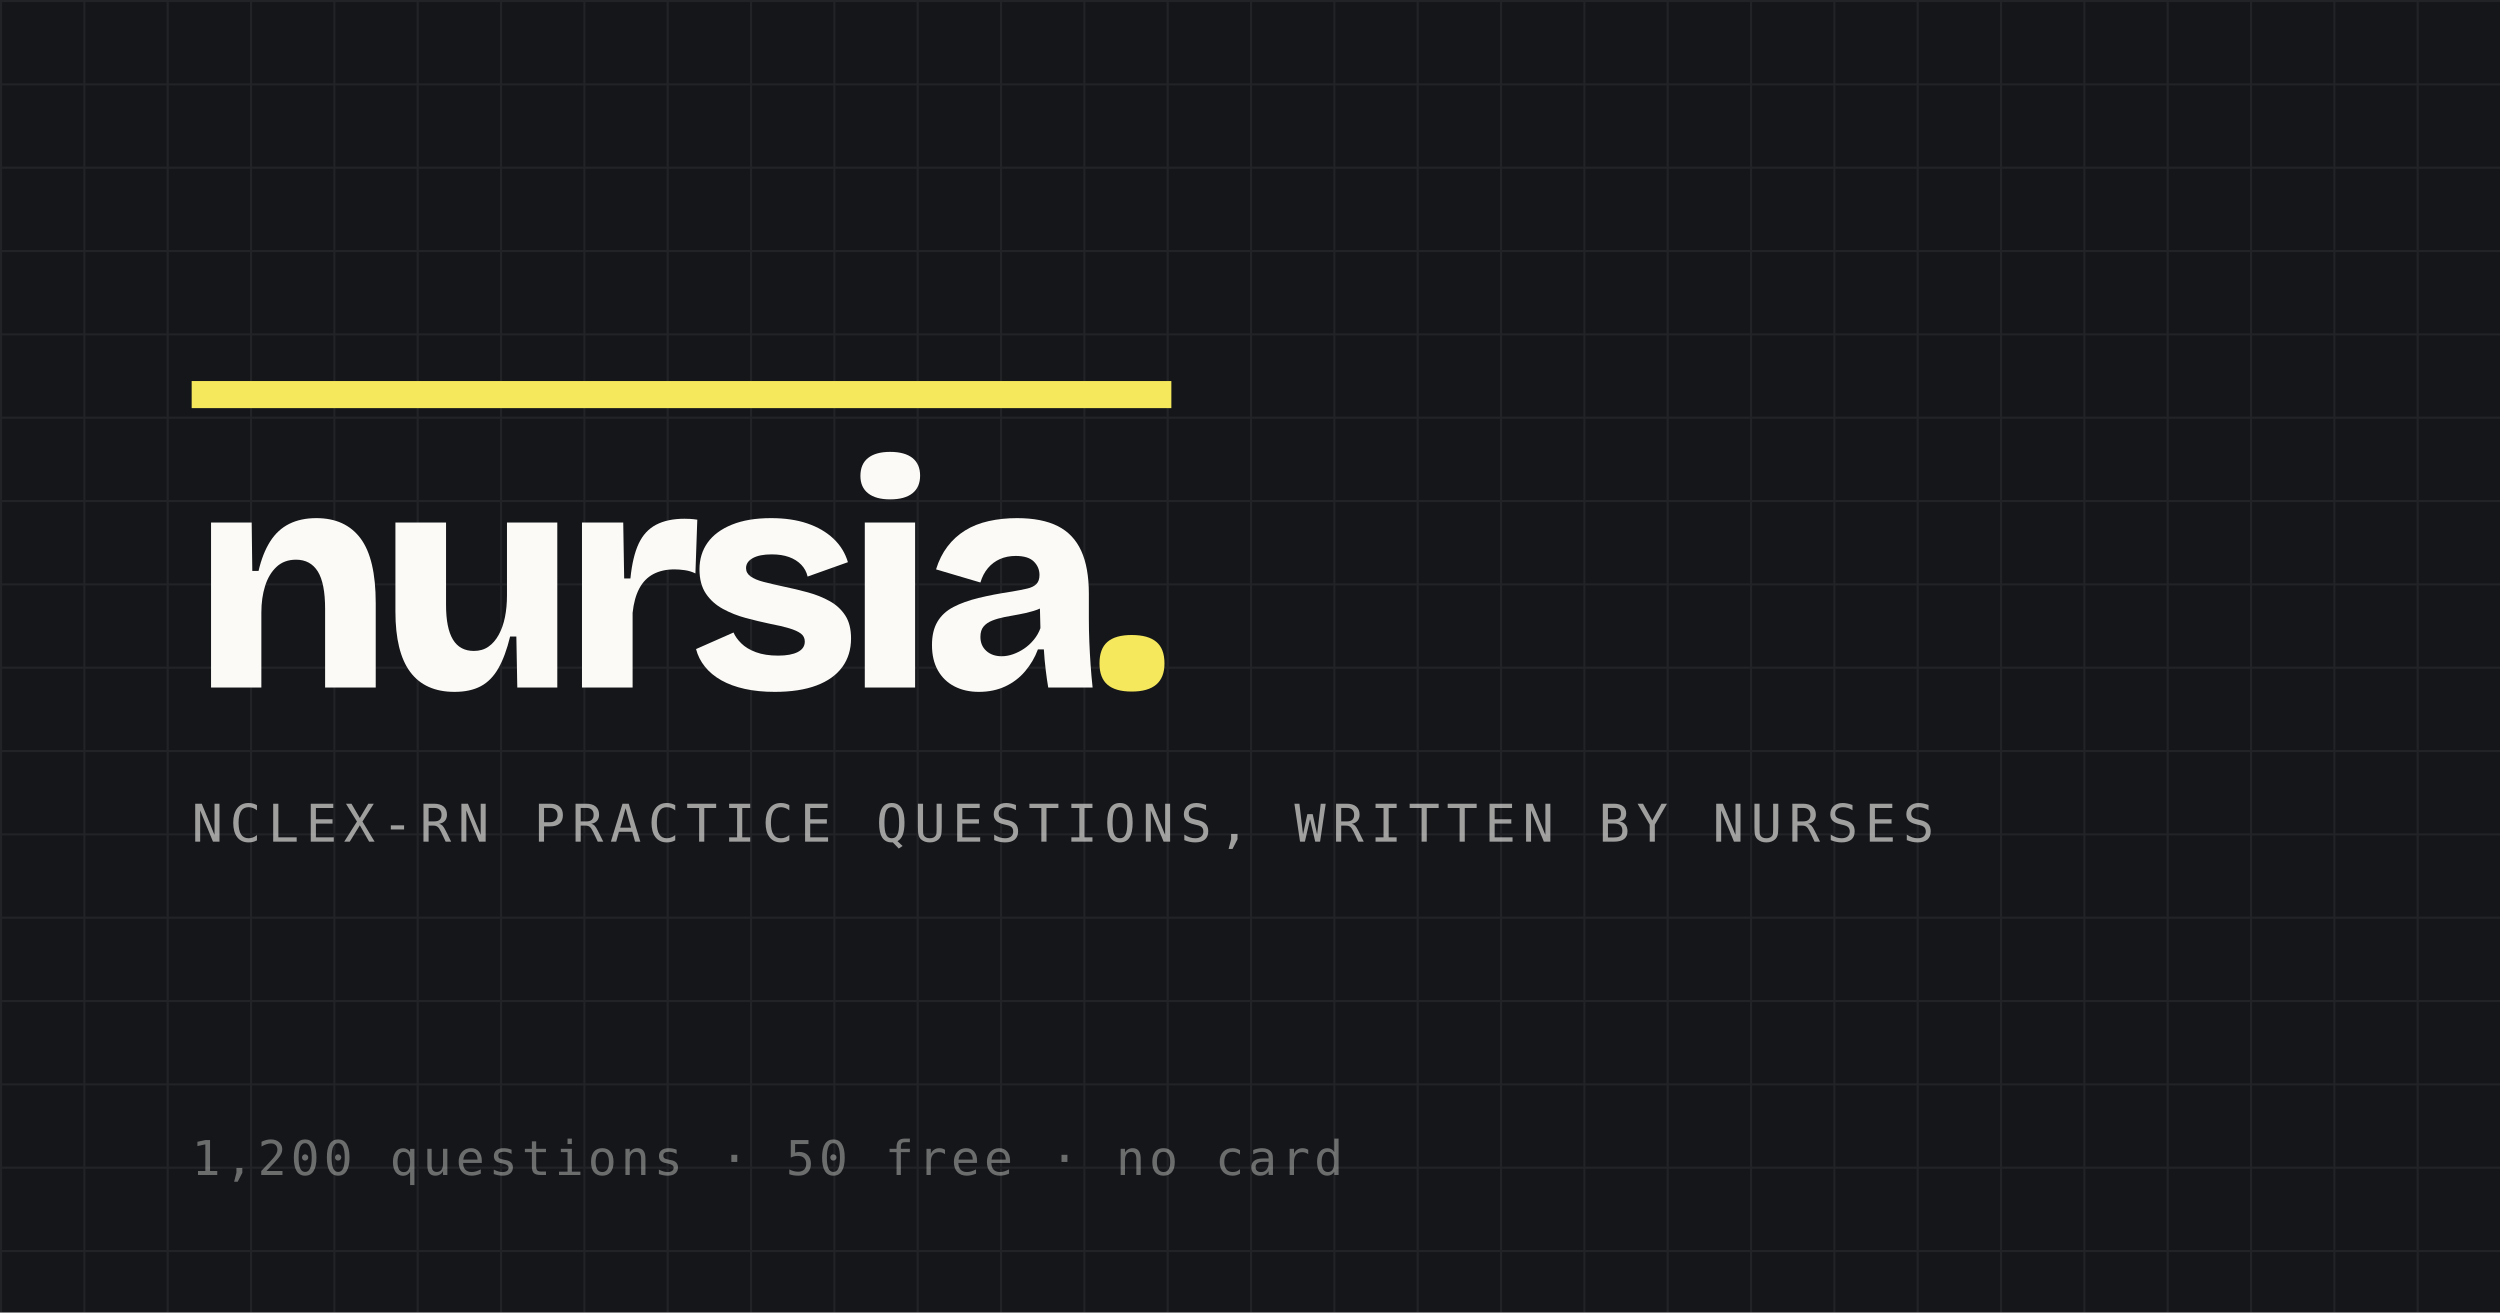
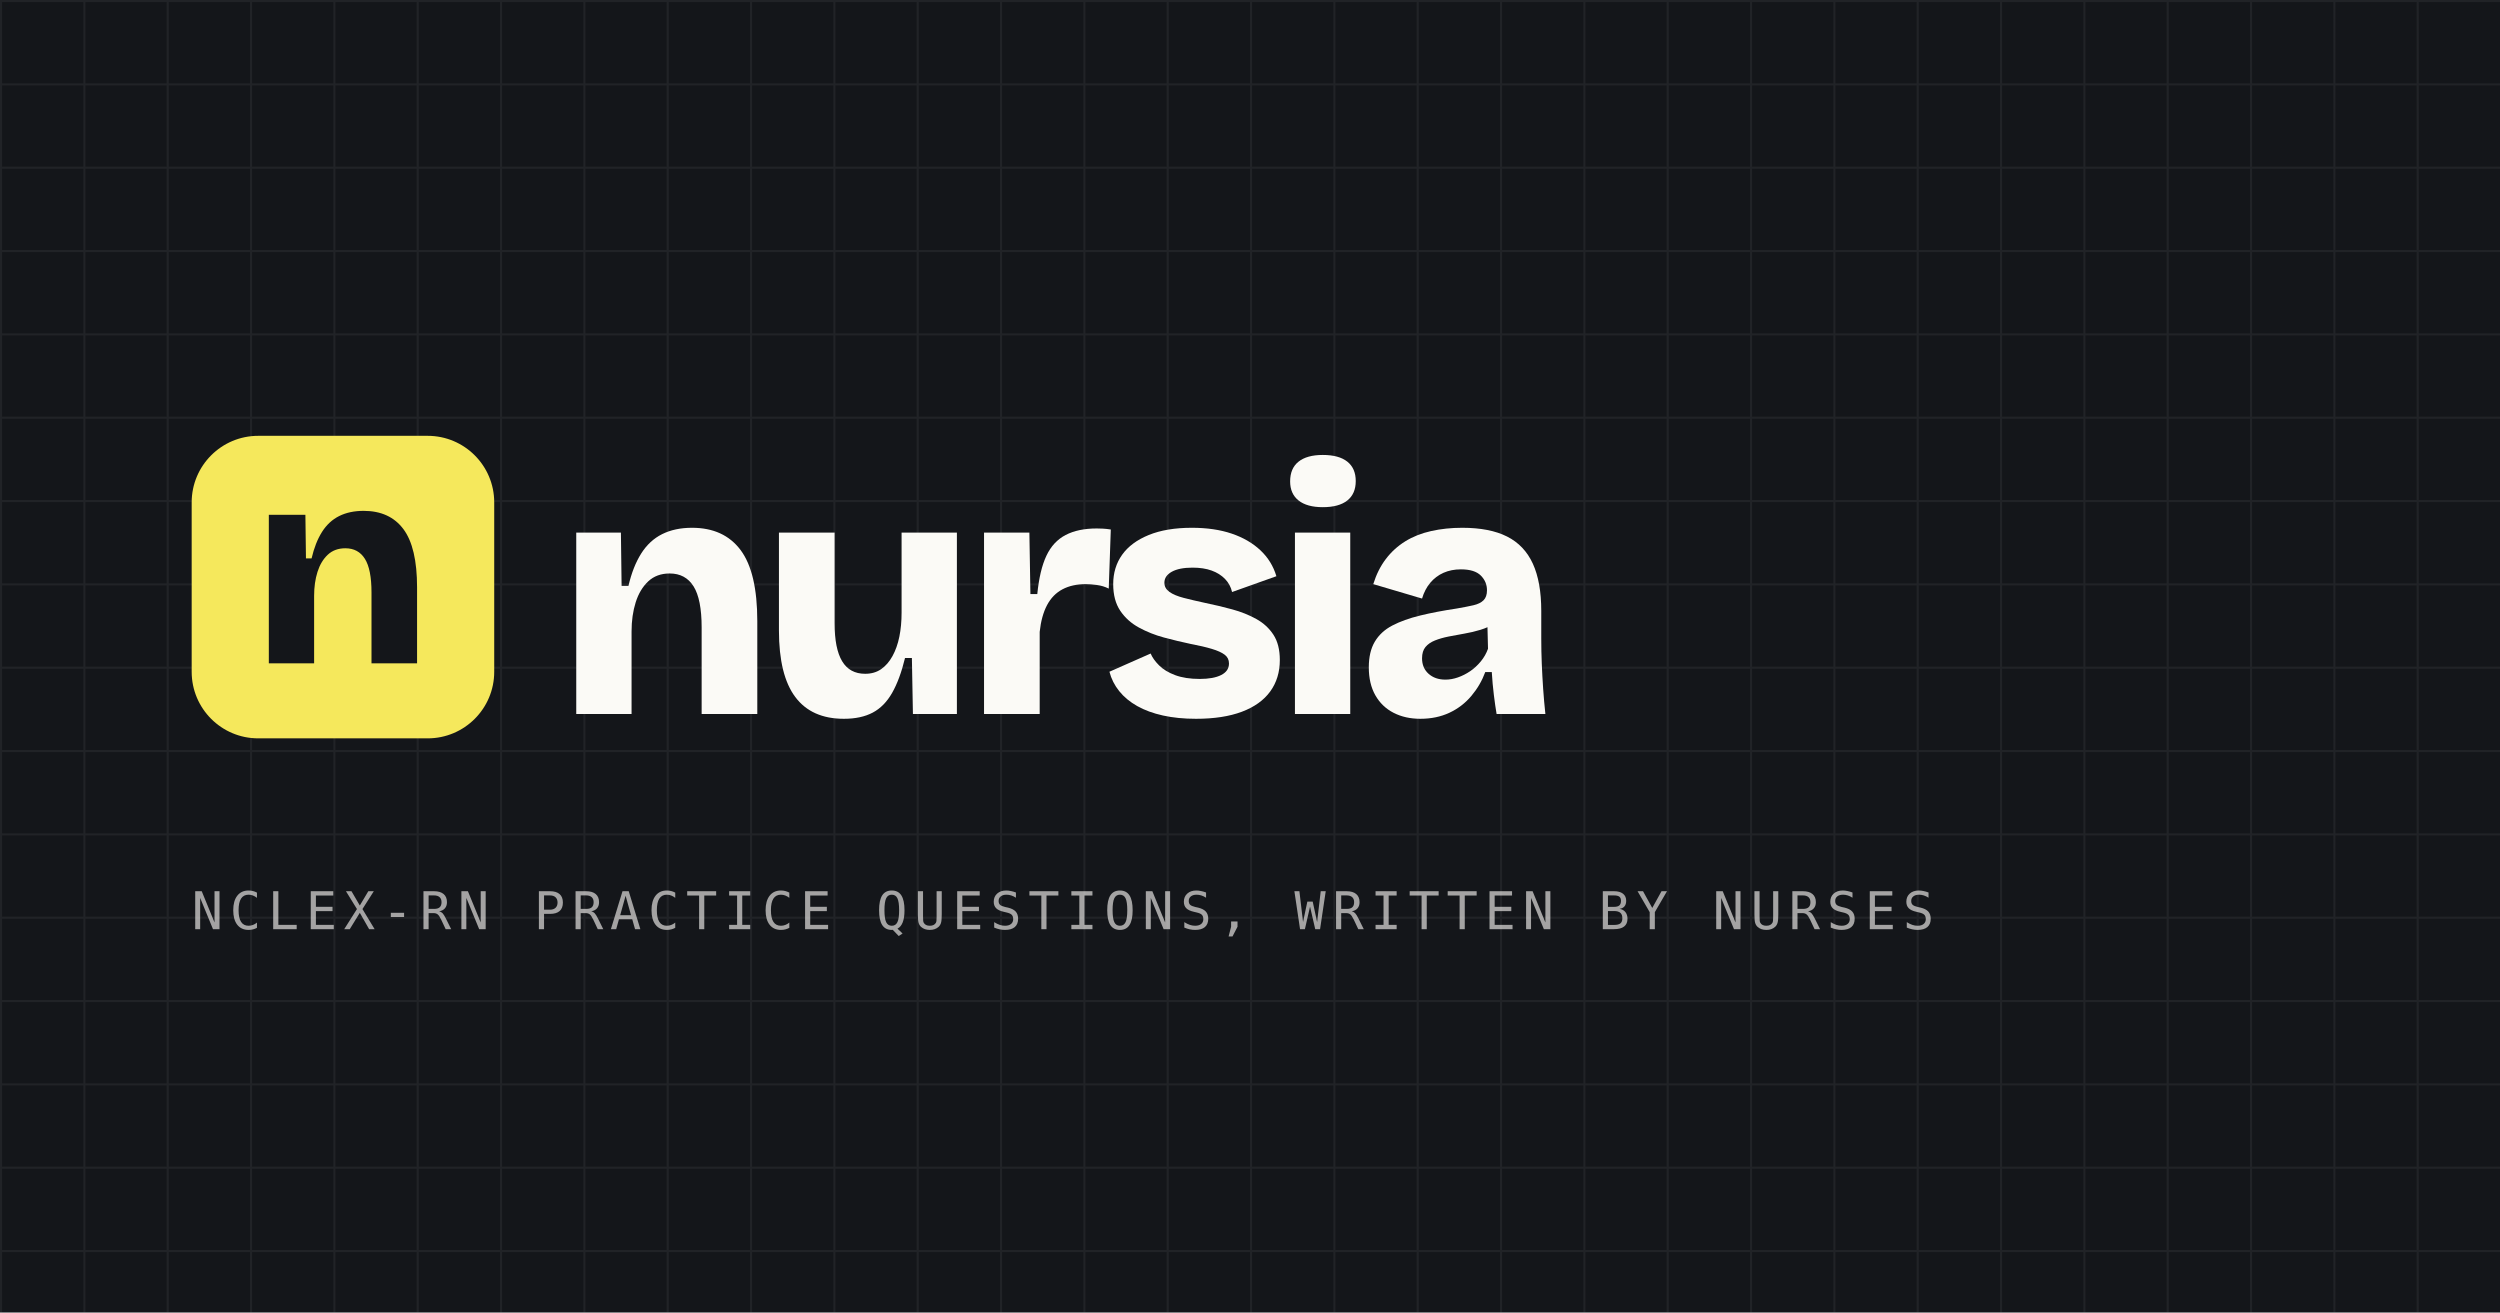
<svg xmlns="http://www.w3.org/2000/svg" viewBox="0 0 1200 630" width="1200" height="630">
  <rect width="1200" height="630" fill="#14161A" />
-   <g opacity="0.055">
-     <rect x="0" y="0" width="1" height="630" fill="#fff" />
-     <rect x="40" y="0" width="1" height="630" fill="#fff" />
-     <rect x="80" y="0" width="1" height="630" fill="#fff" />
-     <rect x="120" y="0" width="1" height="630" fill="#fff" />
-     <rect x="160" y="0" width="1" height="630" fill="#fff" />
-     <rect x="200" y="0" width="1" height="630" fill="#fff" />
-     <rect x="240" y="0" width="1" height="630" fill="#fff" />
-     <rect x="280" y="0" width="1" height="630" fill="#fff" />
-     <rect x="320" y="0" width="1" height="630" fill="#fff" />
-     <rect x="360" y="0" width="1" height="630" fill="#fff" />
-     <rect x="400" y="0" width="1" height="630" fill="#fff" />
-     <rect x="440" y="0" width="1" height="630" fill="#fff" />
-     <rect x="480" y="0" width="1" height="630" fill="#fff" />
-     <rect x="520" y="0" width="1" height="630" fill="#fff" />
-     <rect x="560" y="0" width="1" height="630" fill="#fff" />
-     <rect x="600" y="0" width="1" height="630" fill="#fff" />
-     <rect x="640" y="0" width="1" height="630" fill="#fff" />
-     <rect x="680" y="0" width="1" height="630" fill="#fff" />
-     <rect x="720" y="0" width="1" height="630" fill="#fff" />
-     <rect x="760" y="0" width="1" height="630" fill="#fff" />
-     <rect x="800" y="0" width="1" height="630" fill="#fff" />
-     <rect x="840" y="0" width="1" height="630" fill="#fff" />
-     <rect x="880" y="0" width="1" height="630" fill="#fff" />
-     <rect x="920" y="0" width="1" height="630" fill="#fff" />
-     <rect x="960" y="0" width="1" height="630" fill="#fff" />
-     <rect x="1000" y="0" width="1" height="630" fill="#fff" />
-     <rect x="1040" y="0" width="1" height="630" fill="#fff" />
-     <rect x="1080" y="0" width="1" height="630" fill="#fff" />
-     <rect x="1120" y="0" width="1" height="630" fill="#fff" />
-     <rect x="1160" y="0" width="1" height="630" fill="#fff" />
-     <rect x="0" y="0" width="1200" height="1" fill="#fff" />
-     <rect x="0" y="40" width="1200" height="1" fill="#fff" />
-     <rect x="0" y="80" width="1200" height="1" fill="#fff" />
-     <rect x="0" y="120" width="1200" height="1" fill="#fff" />
-     <rect x="0" y="160" width="1200" height="1" fill="#fff" />
-     <rect x="0" y="200" width="1200" height="1" fill="#fff" />
-     <rect x="0" y="240" width="1200" height="1" fill="#fff" />
-     <rect x="0" y="280" width="1200" height="1" fill="#fff" />
-     <rect x="0" y="320" width="1200" height="1" fill="#fff" />
-     <rect x="0" y="360" width="1200" height="1" fill="#fff" />
-     <rect x="0" y="400" width="1200" height="1" fill="#fff" />
-     <rect x="0" y="440" width="1200" height="1" fill="#fff" />
-     <rect x="0" y="480" width="1200" height="1" fill="#fff" />
-     <rect x="0" y="520" width="1200" height="1" fill="#fff" />
-     <rect x="0" y="560" width="1200" height="1" fill="#fff" />
-     <rect x="0" y="600" width="1200" height="1" fill="#fff" />
+   <g fill="#FFFFFF" opacity="0.055">
+     <rect x="0" y="0" width="1" height="630" />
+     <rect x="40" y="0" width="1" height="630" />
+     <rect x="80" y="0" width="1" height="630" />
+     <rect x="120" y="0" width="1" height="630" />
+     <rect x="160" y="0" width="1" height="630" />
+     <rect x="200" y="0" width="1" height="630" />
+     <rect x="240" y="0" width="1" height="630" />
+     <rect x="280" y="0" width="1" height="630" />
+     <rect x="320" y="0" width="1" height="630" />
+     <rect x="360" y="0" width="1" height="630" />
+     <rect x="400" y="0" width="1" height="630" />
+     <rect x="440" y="0" width="1" height="630" />
+     <rect x="480" y="0" width="1" height="630" />
+     <rect x="520" y="0" width="1" height="630" />
+     <rect x="560" y="0" width="1" height="630" />
+     <rect x="600" y="0" width="1" height="630" />
+     <rect x="640" y="0" width="1" height="630" />
+     <rect x="680" y="0" width="1" height="630" />
+     <rect x="720" y="0" width="1" height="630" />
+     <rect x="760" y="0" width="1" height="630" />
+     <rect x="800" y="0" width="1" height="630" />
+     <rect x="840" y="0" width="1" height="630" />
+     <rect x="880" y="0" width="1" height="630" />
+     <rect x="920" y="0" width="1" height="630" />
+     <rect x="960" y="0" width="1" height="630" />
+     <rect x="1000" y="0" width="1" height="630" />
+     <rect x="1040" y="0" width="1" height="630" />
+     <rect x="1080" y="0" width="1" height="630" />
+     <rect x="1120" y="0" width="1" height="630" />
+     <rect x="1160" y="0" width="1" height="630" />
+     <rect x="0" y="0" width="1200" height="1" />
+     <rect x="0" y="40" width="1200" height="1" />
+     <rect x="0" y="80" width="1200" height="1" />
+     <rect x="0" y="120" width="1200" height="1" />
+     <rect x="0" y="160" width="1200" height="1" />
+     <rect x="0" y="200" width="1200" height="1" />
+     <rect x="0" y="240" width="1200" height="1" />
+     <rect x="0" y="280" width="1200" height="1" />
+     <rect x="0" y="320" width="1200" height="1" />
+     <rect x="0" y="360" width="1200" height="1" />
+     <rect x="0" y="400" width="1200" height="1" />
+     <rect x="0" y="440" width="1200" height="1" />
+     <rect x="0" y="480" width="1200" height="1" />
+     <rect x="0" y="520" width="1200" height="1" />
+     <rect x="0" y="560" width="1200" height="1" />
+     <rect x="0" y="600" width="1200" height="1" />
  </g>
-   <rect x="92" y="182.9" width="470.25" height="13" fill="#F5E85C" />
-   <g transform="translate(92 330)">
-     <path d="M33.45 0L9.3 0L9.3 -47.7L9.3 -79.2L28.8 -79.2L29.1 -55.95L32.1 -55.95Q34.05 -64.35 37.65 -70.05Q41.25 -75.75 46.8 -78.525Q52.35 -81.3 59.85 -81.3L59.85 -81.3Q73.8 -81.3 81.075 -71.55Q88.35 -61.8 88.35 -40.5L88.35 -40.5L88.35 0L64.05 0L64.05 -37.8Q64.05 -50.1 60.525 -55.725Q57 -61.35 50.1 -61.35L50.1 -61.35Q44.4 -61.35 40.725 -57.9Q37.05 -54.45 35.25 -48.75Q33.45 -43.05 33.45 -36L33.45 -36L33.45 0" fill="#FBFAF6" />
-     <path d="M126.15 2.1L126.15 2.1Q112.05 2.1 104.925 -7.425Q97.8 -16.95 97.8 -36.45L97.8 -36.45L97.8 -79.2L122.1 -79.2L122.1 -39.6Q122.1 -28.5 125.4 -23.025Q128.7 -17.55 135.45 -17.55L135.45 -17.55Q139.5 -17.55 142.425 -19.575Q145.35 -21.6 147.375 -25.275Q149.4 -28.95 150.375 -33.75Q151.35 -38.55 151.35 -44.25L151.35 -44.25L151.35 -79.2L175.5 -79.2L175.5 -32.1L175.5 0L156.3 0L155.85 -24.45L152.85 -24.45Q150.6 -15.15 147.225 -9.225Q143.85 -3.3 138.75 -0.6Q133.65 2.1 126.15 2.1" fill="#FBFAF6" />
-     <path d="M211.65 0L187.35 0L187.35 -36.75L187.35 -79.2L207.15 -79.2L207.6 -52.35L210.6 -52.35Q211.65 -62.85 214.575 -69.075Q217.5 -75.3 222.975 -78.15Q228.45 -81 236.55 -81L236.55 -81Q237.75 -81 239.25 -80.925Q240.75 -80.85 242.7 -80.55L242.7 -80.55L241.8 -54.75Q239.4 -55.95 236.625 -56.325Q233.85 -56.7 231.75 -56.7L231.75 -56.7Q225.9 -56.7 221.625 -54.45Q217.35 -52.2 214.875 -47.55Q212.4 -42.9 211.65 -35.85L211.65 -35.85L211.65 0" fill="#FBFAF6" />
-     <path d="M279.9 2.1L279.9 2.1Q271.95 2.1 265.5 0.675Q259.05 -0.75 254.25 -3.45Q249.45 -6.15 246.375 -9.975Q243.3 -13.8 242.1 -18.45L242.1 -18.45L260.1 -26.4Q261.15 -23.85 263.775 -21.225Q266.4 -18.6 270.825 -16.95Q275.25 -15.3 281.55 -15.3L281.55 -15.3Q287.55 -15.3 290.925 -17.025Q294.3 -18.75 294.3 -22.05L294.3 -22.05Q294.3 -24.45 292.425 -25.875Q290.55 -27.3 286.8 -28.425Q283.05 -29.55 277.5 -30.6L277.5 -30.6Q271.8 -31.8 265.95 -33.375Q260.1 -34.95 255 -37.725Q249.9 -40.5 246.825 -45.075Q243.75 -49.65 243.75 -56.7L243.75 -56.7Q243.75 -64.05 247.65 -69.525Q251.55 -75 259.275 -78.15Q267 -81.3 278.1 -81.3L278.1 -81.3Q288 -81.3 295.5 -78.75Q303 -76.2 308.025 -71.475Q313.05 -66.75 315 -60.15L315 -60.15L295.65 -53.25Q294.9 -56.55 292.575 -58.95Q290.25 -61.35 286.725 -62.625Q283.2 -63.9 278.4 -63.9L278.4 -63.9Q272.55 -63.9 269.325 -62.1Q266.1 -60.3 266.1 -57.3L266.1 -57.3Q266.1 -54.9 268.275 -53.325Q270.45 -51.75 274.5 -50.7Q278.55 -49.65 284.1 -48.45L284.1 -48.45Q289.95 -47.25 295.725 -45.675Q301.5 -44.1 306.225 -41.475Q310.95 -38.85 313.725 -34.575Q316.5 -30.3 316.5 -23.55L316.5 -23.55Q316.5 -15.6 312.3 -9.825Q308.1 -4.05 299.925 -0.975Q291.75 2.1 279.9 2.1" fill="#FBFAF6" />
-     <path d="M347.25 0L323.1 0L323.1 -79.2L347.25 -79.2L347.25 0M335.25 -90.3L335.25 -90.3Q328.35 -90.3 324.675 -93.225Q321 -96.15 321 -101.55L321 -101.55Q321 -107.25 324.675 -110.175Q328.35 -113.1 335.25 -113.1L335.25 -113.1Q342.3 -113.1 345.975 -110.175Q349.65 -107.25 349.65 -101.7L349.65 -101.7Q349.65 -96.15 345.975 -93.225Q342.3 -90.3 335.25 -90.3" fill="#FBFAF6" />
-     <path d="M377.85 2.1L377.85 2.1Q371.25 2.1 366.15 -0.525Q361.05 -3.15 358.2 -8.175Q355.35 -13.2 355.35 -20.4L355.35 -20.4Q355.35 -27.15 357.975 -31.575Q360.6 -36 365.625 -38.625Q370.65 -41.25 377.7 -42.975Q384.75 -44.7 393.75 -46.05L393.75 -46.05Q398.1 -46.8 401.025 -47.475Q403.95 -48.15 405.45 -49.65Q406.95 -51.15 406.95 -54L406.95 -54Q406.95 -57.75 404.25 -60.45Q401.55 -63.15 395.55 -63.15L395.55 -63.15Q391.35 -63.15 387.975 -61.65Q384.6 -60.15 382.2 -57.3Q379.8 -54.45 378.6 -50.4L378.6 -50.4L357.3 -56.7Q359.25 -63 362.775 -67.65Q366.3 -72.3 371.25 -75.375Q376.2 -78.45 382.575 -79.875Q388.95 -81.3 396.15 -81.3L396.15 -81.3Q408.15 -81.3 415.725 -77.475Q423.3 -73.65 426.975 -65.625Q430.65 -57.6 430.65 -45L430.65 -45L430.65 -32.85Q430.65 -27.45 430.875 -21.975Q431.1 -16.5 431.475 -11.025Q431.85 -5.55 432.45 0L432.45 0L411.15 0Q410.55 -3.45 409.95 -8.325Q409.35 -13.2 409.05 -18.3L409.05 -18.3L406.2 -18.3Q404.1 -12.6 400.125 -7.875Q396.15 -3.15 390.525 -0.525Q384.9 2.1 377.85 2.1M388.8 -15L388.8 -15Q391.5 -15 394.275 -15.975Q397.05 -16.95 399.6 -18.675Q402.15 -20.4 404.25 -22.95Q406.35 -25.5 407.4 -28.5L407.4 -28.5L407.1 -40.35L410.4 -39.6Q407.55 -37.8 404.1 -36.75Q400.65 -35.7 397.125 -35.1Q393.6 -34.5 390.225 -33.825Q386.85 -33.15 384.225 -32.1Q381.6 -31.05 380.1 -29.25Q378.6 -27.45 378.6 -24.3L378.6 -24.3Q378.6 -20.1 381.45 -17.55Q384.3 -15 388.8 -15" fill="#FBFAF6" />
-     <path d="M451.2 1.95L451.2 1.95Q443.4 1.95 439.575 -1.35Q435.75 -4.65 435.75 -11.55L435.75 -11.55Q435.75 -18.6 439.575 -21.9Q443.4 -25.2 451.2 -25.2L451.2 -25.2Q459.15 -25.2 463.05 -21.9Q466.95 -18.6 466.95 -11.55L466.95 -11.55Q466.95 1.95 451.2 1.95" fill="#F5E85C" />
+   <g transform="translate(65.616 196) scale(1.649)">
+     <g transform="translate(16.004 8.002) scale(0.172)">
+       <path d="M112.64 0H399.36A112.64 112.64 0 0 1 512 112.64V399.36A112.64 112.64 0 0 1 399.36 512H112.64A112.64 112.64 0 0 1 0 399.36V112.64A112.64 112.64 0 0 1 112.64 0Z" fill="#F5E85C" />
+       <g transform="translate(101.045 385.01)" fill="#14161A">
+         <path d="M106.16 0L29.515 0L29.515 -151.385L29.515 -251.356L91.402 -251.356L92.354 -177.568L101.875 -177.568Q108.064 -204.227 119.489 -222.317Q130.915 -240.407 148.529 -249.214Q166.143 -258.021 189.945 -258.021L189.945 -258.021Q234.218 -258.021 257.307 -227.077Q280.395 -196.134 280.395 -128.534L280.395 -128.534L280.395 0L203.275 0L203.275 -119.965Q203.275 -159.002 192.087 -176.854Q180.9 -194.706 159.002 -194.706L159.002 -194.706Q140.912 -194.706 129.248 -183.757Q117.585 -172.807 111.872 -154.717Q106.16 -136.627 106.16 -114.253L106.16 -114.253L106.16 0" />
+       </g>
+     </g>
+     <g transform="translate(121.747 88.97)" fill="#FBFAF6">
+       <path d="M22.3 0L6.2 0L6.2 -31.8L6.2 -52.8L19.2 -52.8L19.4 -37.3L21.4 -37.3Q22.7 -42.9 25.1 -46.7Q27.5 -50.5 31.2 -52.35Q34.9 -54.2 39.9 -54.2L39.9 -54.2Q49.2 -54.2 54.05 -47.7Q58.9 -41.2 58.9 -27L58.9 -27L58.9 0L42.7 0L42.7 -25.2Q42.7 -33.4 40.35 -37.15Q38 -40.9 33.4 -40.9L33.4 -40.9Q29.6 -40.9 27.15 -38.6Q24.7 -36.3 23.5 -32.5Q22.3 -28.7 22.3 -24L22.3 -24L22.3 0" />
+       <path d="M84.1 1.4L84.1 1.4Q74.7 1.4 69.95 -4.95Q65.2 -11.3 65.2 -24.3L65.2 -24.3L65.2 -52.8L81.4 -52.8L81.4 -26.4Q81.4 -19 83.6 -15.35Q85.8 -11.7 90.3 -11.7L90.3 -11.7Q93 -11.7 94.95 -13.05Q96.9 -14.4 98.25 -16.85Q99.6 -19.3 100.25 -22.5Q100.9 -25.7 100.9 -29.5L100.9 -29.5L100.9 -52.8L117 -52.8L117 -21.4L117 0L104.2 0L103.9 -16.3L101.9 -16.3Q100.4 -10.1 98.15 -6.15Q95.9 -2.2 92.5 -0.4Q89.1 1.4 84.1 1.4" />
+       <path d="M141.1 0L124.9 0L124.9 -24.5L124.9 -52.8L138.1 -52.8L138.4 -34.9L140.4 -34.9Q141.1 -41.9 143.05 -46.05Q145 -50.2 148.65 -52.1Q152.3 -54 157.7 -54L157.7 -54Q158.5 -54 159.5 -53.95Q160.5 -53.9 161.8 -53.7L161.8 -53.7L161.2 -36.5Q159.6 -37.3 157.75 -37.55Q155.9 -37.8 154.5 -37.8L154.5 -37.8Q150.6 -37.8 147.75 -36.3Q144.9 -34.8 143.25 -31.7Q141.6 -28.6 141.1 -23.9L141.1 -23.9L141.1 0" />
+       <path d="M186.6 1.4L186.6 1.4Q181.3 1.4 177 0.45Q172.7 -0.5 169.5 -2.3Q166.3 -4.1 164.25 -6.65Q162.2 -9.2 161.4 -12.3L161.4 -12.3L173.4 -17.6Q174.1 -15.9 175.85 -14.15Q177.6 -12.4 180.55 -11.3Q183.5 -10.2 187.7 -10.2L187.7 -10.2Q191.7 -10.2 193.95 -11.35Q196.2 -12.5 196.2 -14.7L196.2 -14.7Q196.2 -16.3 194.95 -17.25Q193.7 -18.2 191.2 -18.95Q188.7 -19.7 185 -20.4L185 -20.4Q181.2 -21.2 177.3 -22.25Q173.4 -23.3 170 -25.15Q166.6 -27 164.55 -30.05Q162.5 -33.1 162.5 -37.8L162.5 -37.8Q162.5 -42.7 165.1 -46.35Q167.7 -50 172.85 -52.1Q178 -54.2 185.4 -54.2L185.4 -54.2Q192 -54.2 197 -52.5Q202 -50.8 205.35 -47.65Q208.7 -44.5 210 -40.1L210 -40.1L197.1 -35.5Q196.6 -37.7 195.05 -39.3Q193.5 -40.9 191.15 -41.75Q188.8 -42.6 185.6 -42.6L185.6 -42.6Q181.7 -42.6 179.55 -41.4Q177.4 -40.2 177.4 -38.2L177.4 -38.2Q177.4 -36.6 178.85 -35.55Q180.3 -34.5 183 -33.8Q185.7 -33.1 189.4 -32.3L189.4 -32.3Q193.3 -31.5 197.15 -30.45Q201 -29.4 204.15 -27.65Q207.3 -25.9 209.15 -23.05Q211 -20.2 211 -15.7L211 -15.7Q211 -10.4 208.2 -6.55Q205.4 -2.7 199.95 -0.65Q194.5 1.4 186.6 1.4" />
+       <path d="M231.5 0L215.4 0L215.4 -52.8L231.5 -52.8L231.5 0M223.5 -60.2L223.5 -60.2Q218.9 -60.2 216.45 -62.15Q214 -64.1 214 -67.7L214 -67.7Q214 -71.5 216.45 -73.45Q218.9 -75.4 223.5 -75.4L223.5 -75.4Q228.2 -75.4 230.65 -73.45Q233.1 -71.5 233.1 -67.8L233.1 -67.8Q233.1 -64.1 230.65 -62.15Q228.2 -60.2 223.5 -60.2" />
+       <path d="M251.9 1.4L251.9 1.4Q247.5 1.4 244.1 -0.35Q240.7 -2.1 238.8 -5.45Q236.9 -8.8 236.9 -13.6L236.9 -13.6Q236.9 -18.1 238.65 -21.05Q240.4 -24 243.75 -25.75Q247.1 -27.5 251.8 -28.65Q256.5 -29.8 262.5 -30.7L262.5 -30.7Q265.4 -31.2 267.35 -31.65Q269.3 -32.1 270.3 -33.1Q271.3 -34.1 271.3 -36L271.3 -36Q271.3 -38.5 269.5 -40.3Q267.7 -42.1 263.7 -42.1L263.7 -42.1Q260.9 -42.1 258.65 -41.1Q256.4 -40.1 254.8 -38.2Q253.2 -36.3 252.4 -33.6L252.4 -33.6L238.2 -37.8Q239.5 -42 241.85 -45.1Q244.2 -48.2 247.5 -50.25Q250.8 -52.3 255.05 -53.25Q259.3 -54.2 264.1 -54.2L264.1 -54.2Q272.1 -54.2 277.15 -51.65Q282.2 -49.1 284.65 -43.75Q287.1 -38.4 287.1 -30L287.1 -30L287.1 -21.9Q287.1 -18.3 287.25 -14.65Q287.4 -11 287.65 -7.35Q287.9 -3.7 288.3 0L288.3 0L274.1 0Q273.7 -2.3 273.3 -5.55Q272.9 -8.8 272.7 -12.2L272.7 -12.2L270.8 -12.2Q269.4 -8.4 266.75 -5.25Q264.1 -2.1 260.35 -0.35Q256.6 1.4 251.9 1.4M259.2 -10L259.2 -10Q261 -10 262.85 -10.65Q264.7 -11.3 266.4 -12.45Q268.1 -13.6 269.5 -15.3Q270.9 -17 271.6 -19L271.6 -19L271.4 -26.9L273.6 -26.4Q271.7 -25.2 269.4 -24.5Q267.1 -23.8 264.75 -23.4Q262.4 -23 260.15 -22.55Q257.9 -22.1 256.15 -21.4Q254.4 -20.7 253.4 -19.5Q252.4 -18.3 252.4 -16.2L252.4 -16.2Q252.4 -13.4 254.3 -11.7Q256.2 -10 259.2 -10" />
+     </g>
  </g>
-   <text x="92" y="404" font-family="ui-monospace, 'IBM Plex Mono', Menlo, monospace" font-size="25" letter-spacing="3.2" fill="#FBFAF6" fill-opacity="0.6">NCLEX-RN PRACTICE QUESTIONS, WRITTEN BY NURSES</text>
-   <text x="92" y="564" font-family="ui-monospace, 'IBM Plex Mono', Menlo, monospace" font-size="23" letter-spacing="2" fill="#FBFAF6" fill-opacity="0.38">1,200 questions · 50 free · no card</text>
+   <text x="92" y="446" font-family="ui-monospace, 'IBM Plex Mono', Menlo, monospace" font-size="25" letter-spacing="3.2" fill="#FBFAF6" fill-opacity="0.62">NCLEX-RN PRACTICE QUESTIONS, WRITTEN BY NURSES</text>
</svg>
